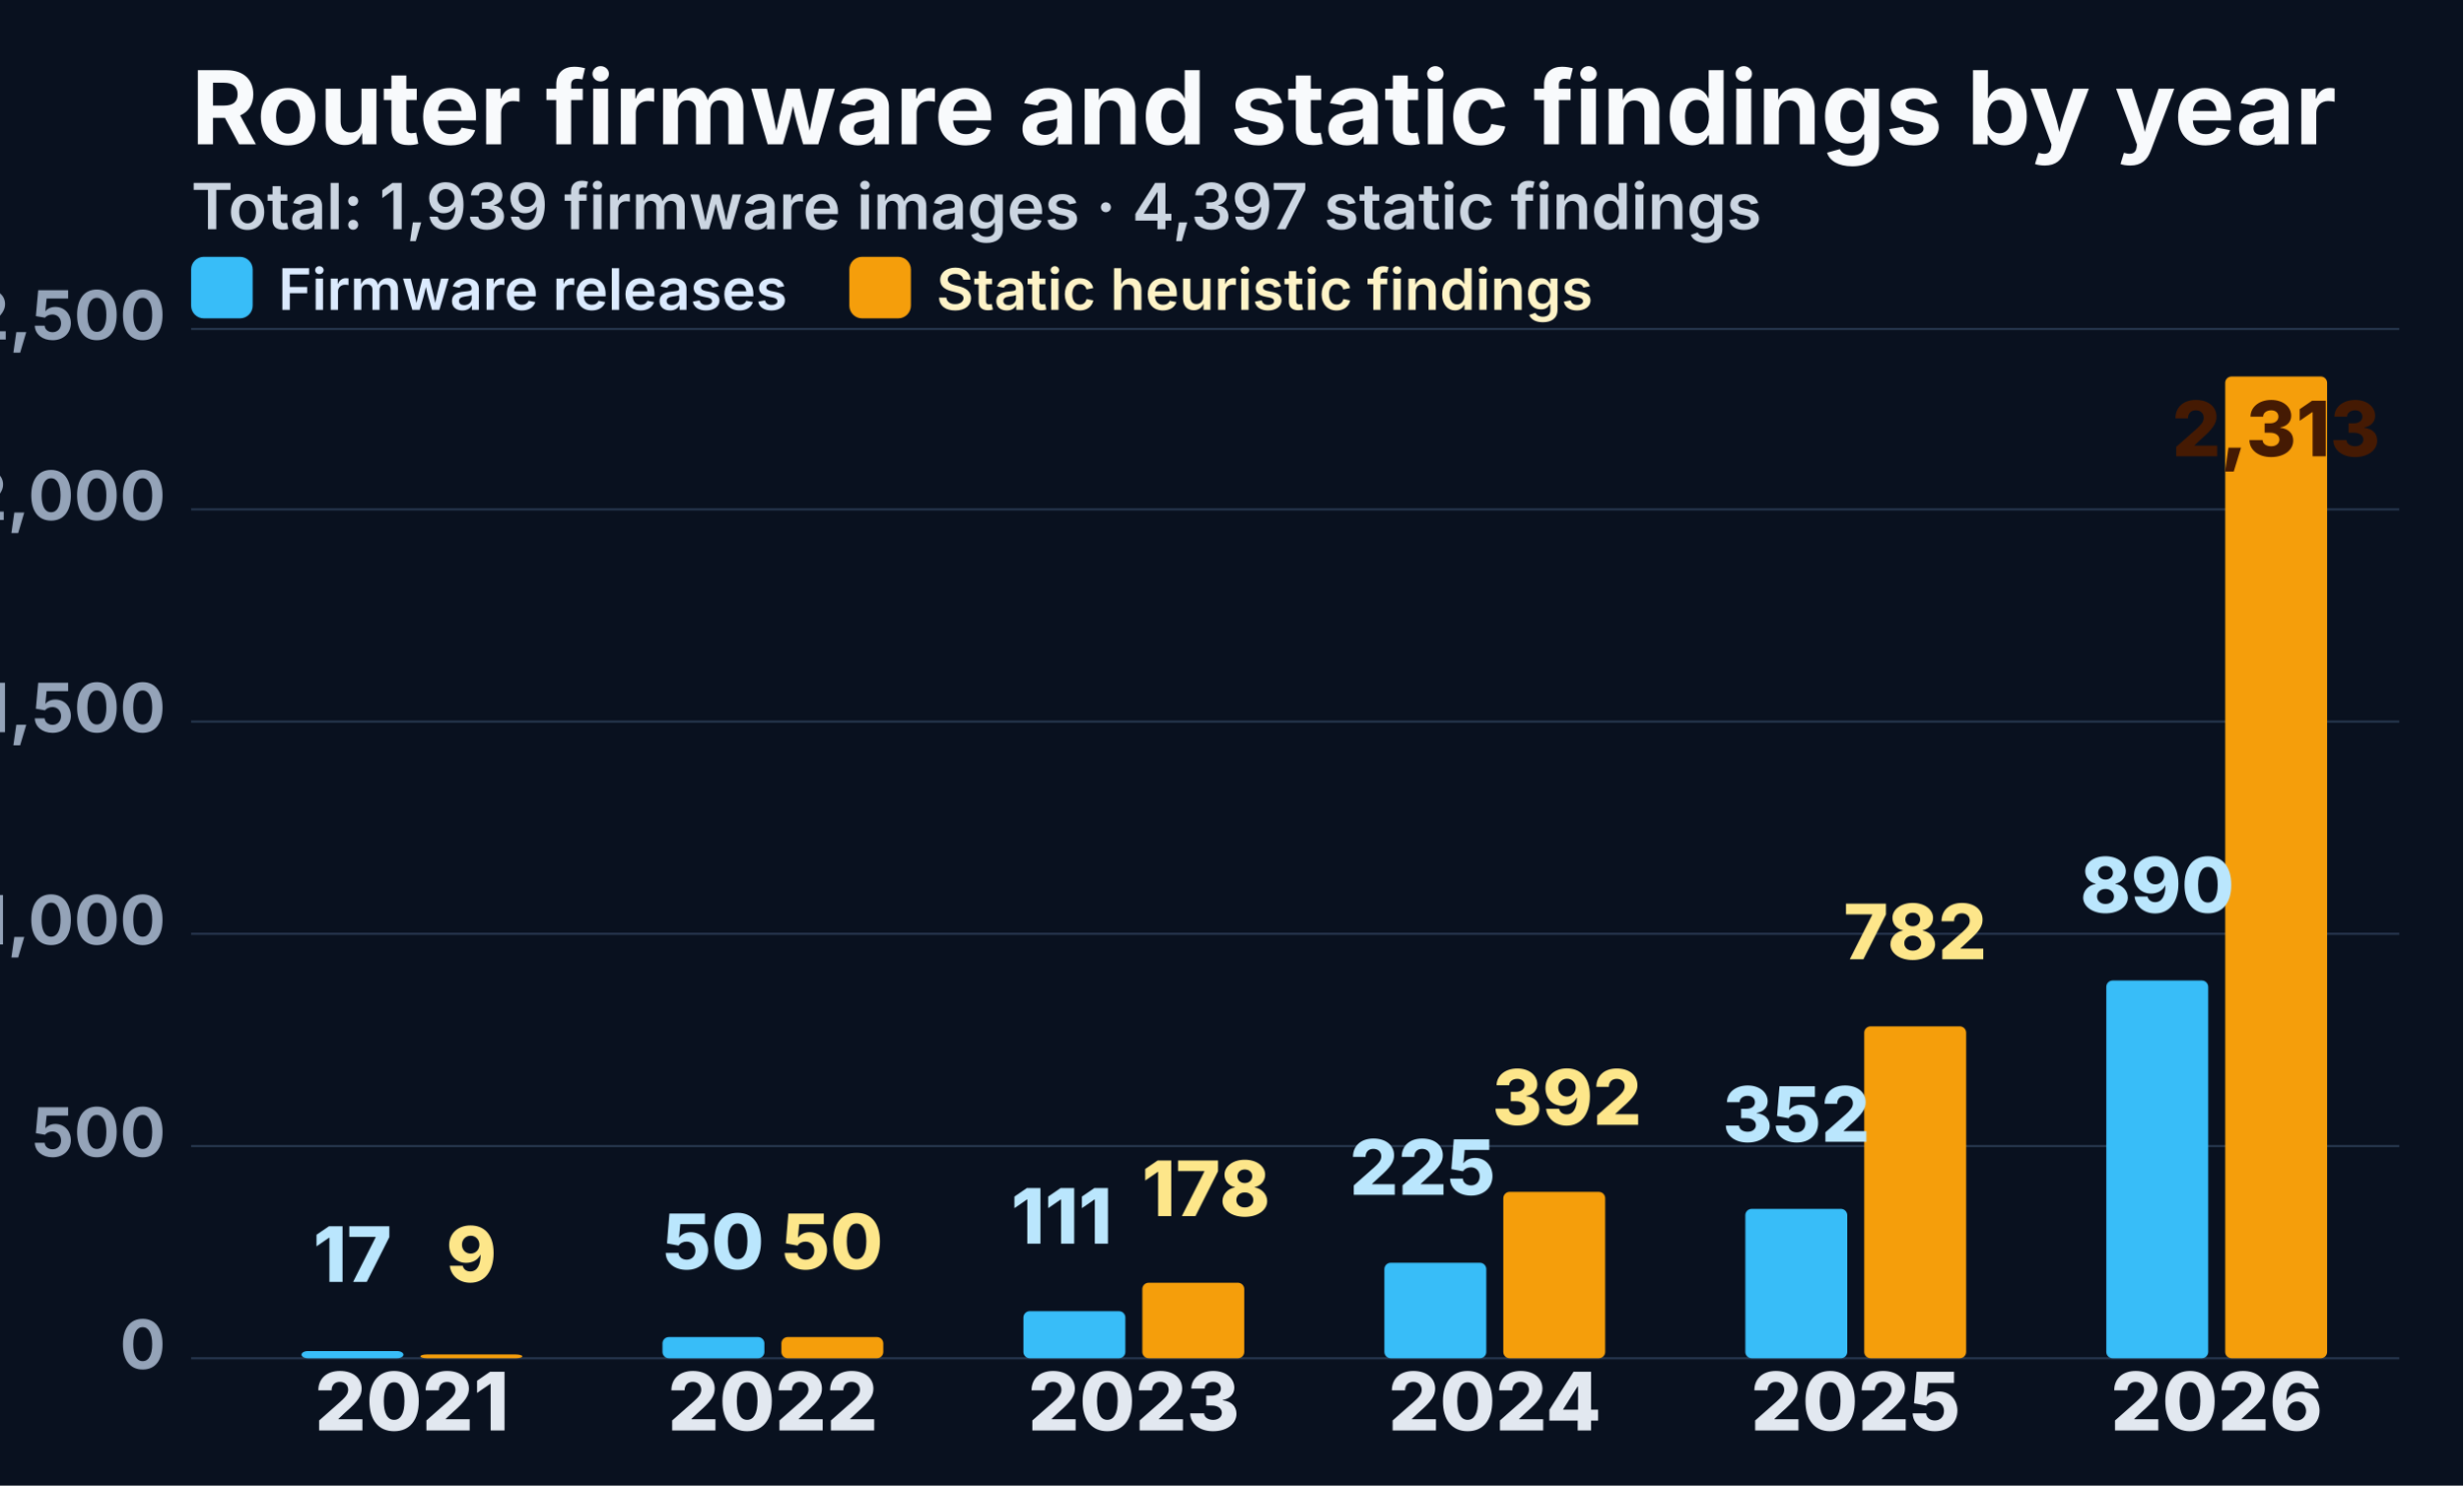
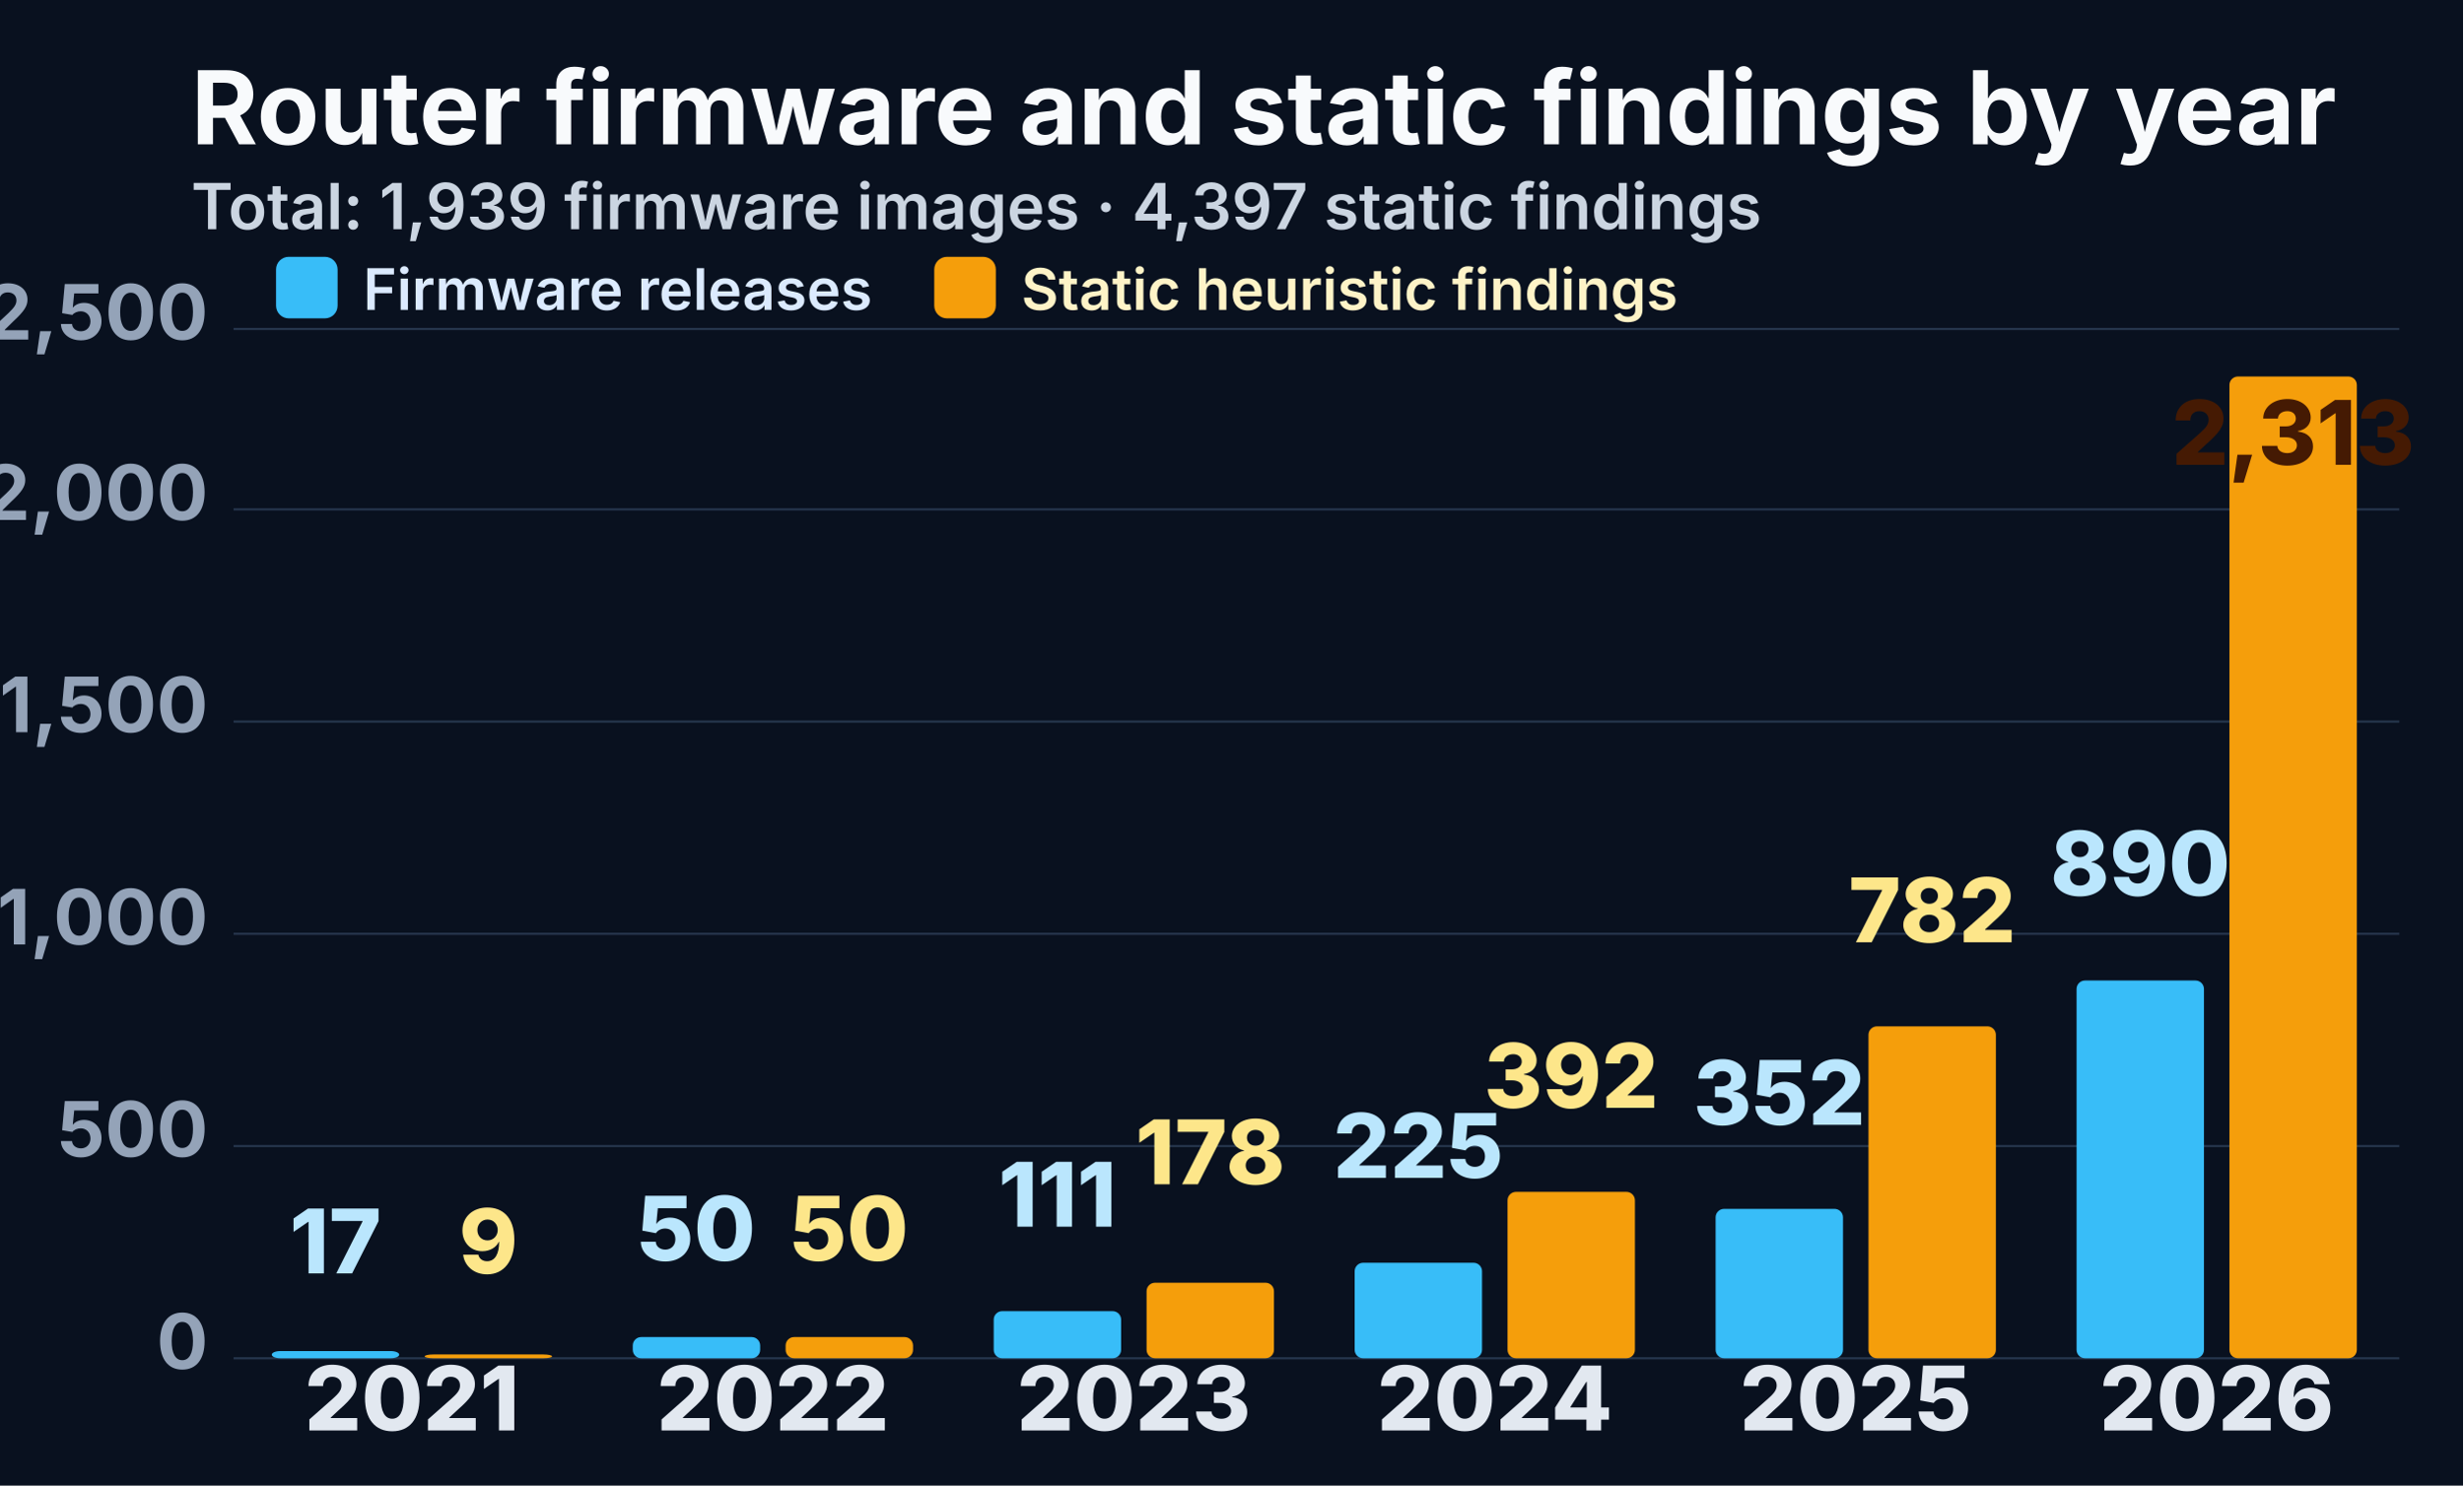
<svg xmlns="http://www.w3.org/2000/svg" width="1160" height="700" viewBox="0 0 1160 700" role="img" aria-labelledby="title desc">
  <rect width="1160" height="700" fill="#09111f" />
  <text x="90" y="68" fill="#f8fafc" font-family="Inter, Arial, sans-serif" font-size="48" font-weight="700">
    Router firmware and static findings by year
  </text>
  <text x="90" y="108" fill="#cbd5e1" font-family="Inter, Arial, sans-serif" font-size="30" font-weight="600">
    Total: 1,939 firmware images · 4,397 static findings
  </text>
  <g font-family="Inter, Arial, sans-serif" font-size="27" font-weight="600">
-     <rect x="90" y="121" width="29" height="29" rx="6" fill="#38bdf8" />
-     <text x="131" y="146" fill="#dbeafe">Firmware releases</text>
-     <rect x="400" y="121" width="29" height="29" rx="6" fill="#f59e0b" />
-     <text x="441" y="146" fill="#fef3c7">Static heuristic findings</text>
+     <rect x="130" y="121" width="29" height="29" rx="6" fill="#38bdf8" />
+     <text x="171" y="146" fill="#dbeafe">Firmware releases</text>
+     <rect x="440" y="121" width="29" height="29" rx="6" fill="#f59e0b" />
+     <text x="481" y="146" fill="#fef3c7">Static heuristic findings</text>
  </g>
  <g stroke="#26364d" stroke-width="1">
-     <line x1="90" y1="640" x2="1130" y2="640" />
-     <line x1="90" y1="540" x2="1130" y2="540" />
-     <line x1="90" y1="440" x2="1130" y2="440" />
-     <line x1="90" y1="340" x2="1130" y2="340" />
-     <line x1="90" y1="240" x2="1130" y2="240" />
-     <line x1="90" y1="155" x2="1130" y2="155" />
+     <line x1="110" y1="640" x2="1130" y2="640" />
+     <line x1="110" y1="540" x2="1130" y2="540" />
+     <line x1="110" y1="440" x2="1130" y2="440" />
+     <line x1="110" y1="340" x2="1130" y2="340" />
+     <line x1="110" y1="240" x2="1130" y2="240" />
+     <line x1="110" y1="155" x2="1130" y2="155" />
  </g>
-   <g fill="#94a3b8" font-family="Inter, Arial, sans-serif" font-size="32" font-weight="700" text-anchor="end">
-     <text x="78" y="645">0</text>
-     <text x="78" y="545">500</text>
-     <text x="78" y="445">1,000</text>
-     <text x="78" y="345">1,500</text>
-     <text x="78" y="245">2,000</text>
-     <text x="78" y="160">2,500</text>
+   <g fill="#94a3b8" font-family="Inter, Arial, sans-serif" font-size="36" font-weight="700" text-anchor="end">
+     <text x="98" y="645">0</text>
+     <text x="98" y="545">500</text>
+     <text x="98" y="445">1,000</text>
+     <text x="98" y="345">1,500</text>
+     <text x="98" y="245">2,000</text>
+     <text x="98" y="160">2,500</text>
  </g>
-   <rect x="142" y="636.6" width="48" height="3.4" rx="3" fill="#38bdf8" />
-   <rect x="198" y="638.2" width="48" height="1.8" rx="3" fill="#f59e0b" />
-   <text x="166" y="604" fill="#bae6fd" font-family="Inter, Arial, sans-serif" font-size="36" font-weight="800" text-anchor="middle">17</text>
-   <text x="222" y="604" fill="#fde68a" font-family="Inter, Arial, sans-serif" font-size="36" font-weight="800" text-anchor="middle">9</text>
-   <rect x="312" y="630" width="48" height="10" rx="3" fill="#38bdf8" />
-   <rect x="368" y="630" width="48" height="10" rx="3" fill="#f59e0b" />
-   <text x="336" y="598" fill="#bae6fd" font-family="Inter, Arial, sans-serif" font-size="36" font-weight="800" text-anchor="middle">50</text>
-   <text x="392" y="598" fill="#fde68a" font-family="Inter, Arial, sans-serif" font-size="36" font-weight="800" text-anchor="middle">50</text>
-   <rect x="482" y="617.8" width="48" height="22.2" rx="3" fill="#38bdf8" />
-   <rect x="538" y="604.4" width="48" height="35.6" rx="3" fill="#f59e0b" />
-   <text x="500" y="586" fill="#bae6fd" font-family="Inter, Arial, sans-serif" font-size="36" font-weight="800" text-anchor="middle">111</text>
-   <text x="568" y="573" fill="#fde68a" font-family="Inter, Arial, sans-serif" font-size="36" font-weight="800" text-anchor="middle">178</text>
-   <rect x="652" y="595" width="48" height="45" rx="3" fill="#38bdf8" />
-   <rect x="708" y="561.6" width="48" height="78.4" rx="3" fill="#f59e0b" />
-   <text x="670" y="563" fill="#bae6fd" font-family="Inter, Arial, sans-serif" font-size="36" font-weight="800" text-anchor="middle">225</text>
-   <text x="738" y="530" fill="#fde68a" font-family="Inter, Arial, sans-serif" font-size="36" font-weight="800" text-anchor="middle">392</text>
-   <rect x="822" y="569.6" width="48" height="70.4" rx="3" fill="#38bdf8" />
-   <rect x="878" y="483.6" width="48" height="156.4" rx="3" fill="#f59e0b" />
-   <text x="846" y="538" fill="#bae6fd" font-family="Inter, Arial, sans-serif" font-size="36" font-weight="800" text-anchor="middle">352</text>
-   <text x="902" y="452" fill="#fde68a" font-family="Inter, Arial, sans-serif" font-size="36" font-weight="800" text-anchor="middle">782</text>
-   <rect x="992" y="462" width="48" height="178" rx="3" fill="#38bdf8" />
-   <rect x="1048" y="177.4" width="48" height="462.6" rx="3" fill="#f59e0b" />
-   <text x="1016" y="430" fill="#bae6fd" font-family="Inter, Arial, sans-serif" font-size="36" font-weight="800" text-anchor="middle">890</text>
-   <text x="1072" y="215" fill="#451a03" font-family="Inter, Arial, sans-serif" font-size="36" font-weight="800" text-anchor="middle">2,313</text>
-   <g fill="#e2e8f0" font-family="Inter, Arial, sans-serif" font-size="38" font-weight="800" text-anchor="middle">
+   <rect x="128" y="636.6" width="60" height="3.4" rx="4" fill="#38bdf8" />
+   <rect x="200" y="638.2" width="60" height="1.8" rx="4" fill="#f59e0b" />
+   <text x="158" y="600" fill="#bae6fd" font-family="Inter, Arial, sans-serif" font-size="42" font-weight="800" text-anchor="middle">17</text>
+   <text x="230" y="600" fill="#fde68a" font-family="Inter, Arial, sans-serif" font-size="42" font-weight="800" text-anchor="middle">9</text>
+   <rect x="298" y="630" width="60" height="10" rx="4" fill="#38bdf8" />
+   <rect x="370" y="630" width="60" height="10" rx="4" fill="#f59e0b" />
+   <text x="328" y="594" fill="#bae6fd" font-family="Inter, Arial, sans-serif" font-size="42" font-weight="800" text-anchor="middle">50</text>
+   <text x="400" y="594" fill="#fde68a" font-family="Inter, Arial, sans-serif" font-size="42" font-weight="800" text-anchor="middle">50</text>
+   <rect x="468" y="617.8" width="60" height="22.2" rx="4" fill="#38bdf8" />
+   <rect x="540" y="604.4" width="60" height="35.6" rx="4" fill="#f59e0b" />
+   <text x="498" y="578" fill="#bae6fd" font-family="Inter, Arial, sans-serif" font-size="42" font-weight="800" text-anchor="middle">111</text>
+   <text x="570" y="558" fill="#fde68a" font-family="Inter, Arial, sans-serif" font-size="42" font-weight="800" text-anchor="middle">178</text>
+   <rect x="638" y="595" width="60" height="45" rx="4" fill="#38bdf8" />
+   <rect x="710" y="561.6" width="60" height="78.4" rx="4" fill="#f59e0b" />
+   <text x="668" y="555" fill="#bae6fd" font-family="Inter, Arial, sans-serif" font-size="42" font-weight="800" text-anchor="middle">225</text>
+   <text x="740" y="522" fill="#fde68a" font-family="Inter, Arial, sans-serif" font-size="42" font-weight="800" text-anchor="middle">392</text>
+   <rect x="808" y="569.6" width="60" height="70.4" rx="4" fill="#38bdf8" />
+   <rect x="880" y="483.6" width="60" height="156.4" rx="4" fill="#f59e0b" />
+   <text x="838" y="530" fill="#bae6fd" font-family="Inter, Arial, sans-serif" font-size="42" font-weight="800" text-anchor="middle">352</text>
+   <text x="910" y="444" fill="#fde68a" font-family="Inter, Arial, sans-serif" font-size="42" font-weight="800" text-anchor="middle">782</text>
+   <rect x="978" y="462" width="60" height="178" rx="4" fill="#38bdf8" />
+   <rect x="1050" y="177.4" width="60" height="462.6" rx="4" fill="#f59e0b" />
+   <text x="1008" y="422" fill="#bae6fd" font-family="Inter, Arial, sans-serif" font-size="42" font-weight="800" text-anchor="middle">890</text>
+   <text x="1080" y="219" fill="#451a03" font-family="Inter, Arial, sans-serif" font-size="42" font-weight="800" text-anchor="middle">2,313</text>
+   <g fill="#e2e8f0" font-family="Inter, Arial, sans-serif" font-size="42" font-weight="800" text-anchor="middle">
    <text x="194" y="674">2021</text>
    <text x="364" y="674">2022</text>
    <text x="534" y="674">2023</text>
    <text x="704" y="674">2024</text>
    <text x="874" y="674">2025</text>
    <text x="1044" y="674">2026</text>
  </g>
</svg>
